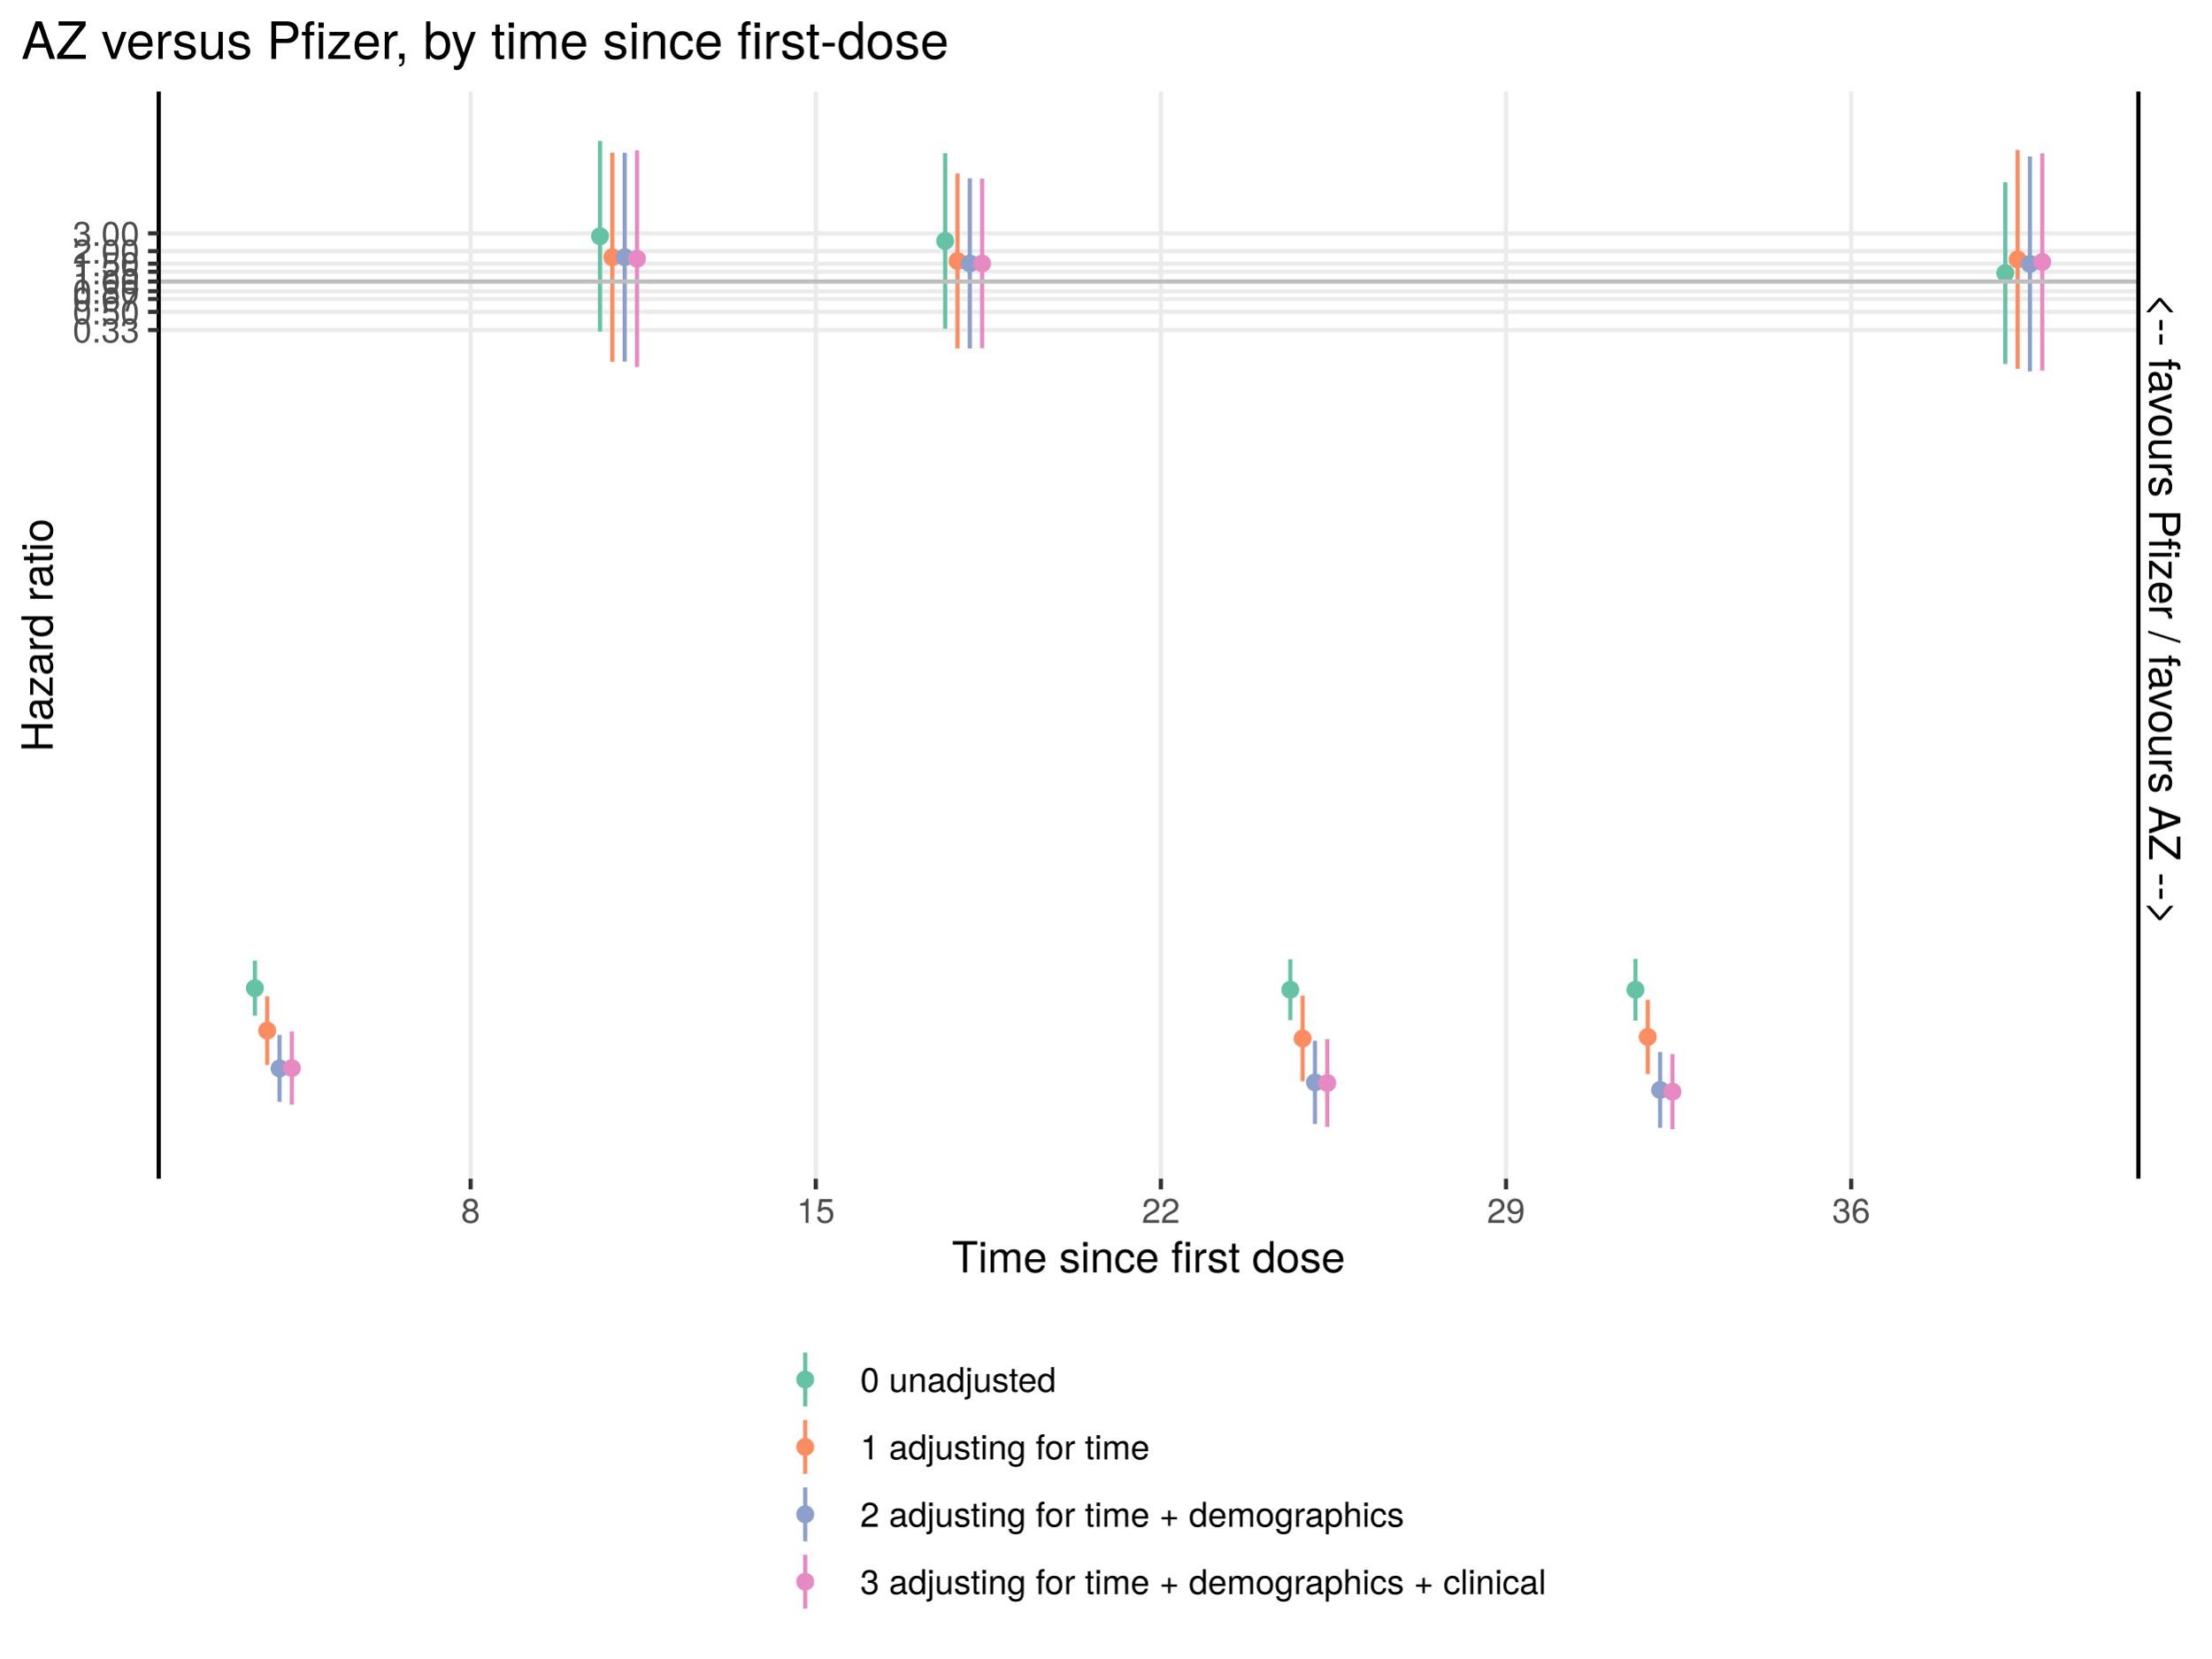
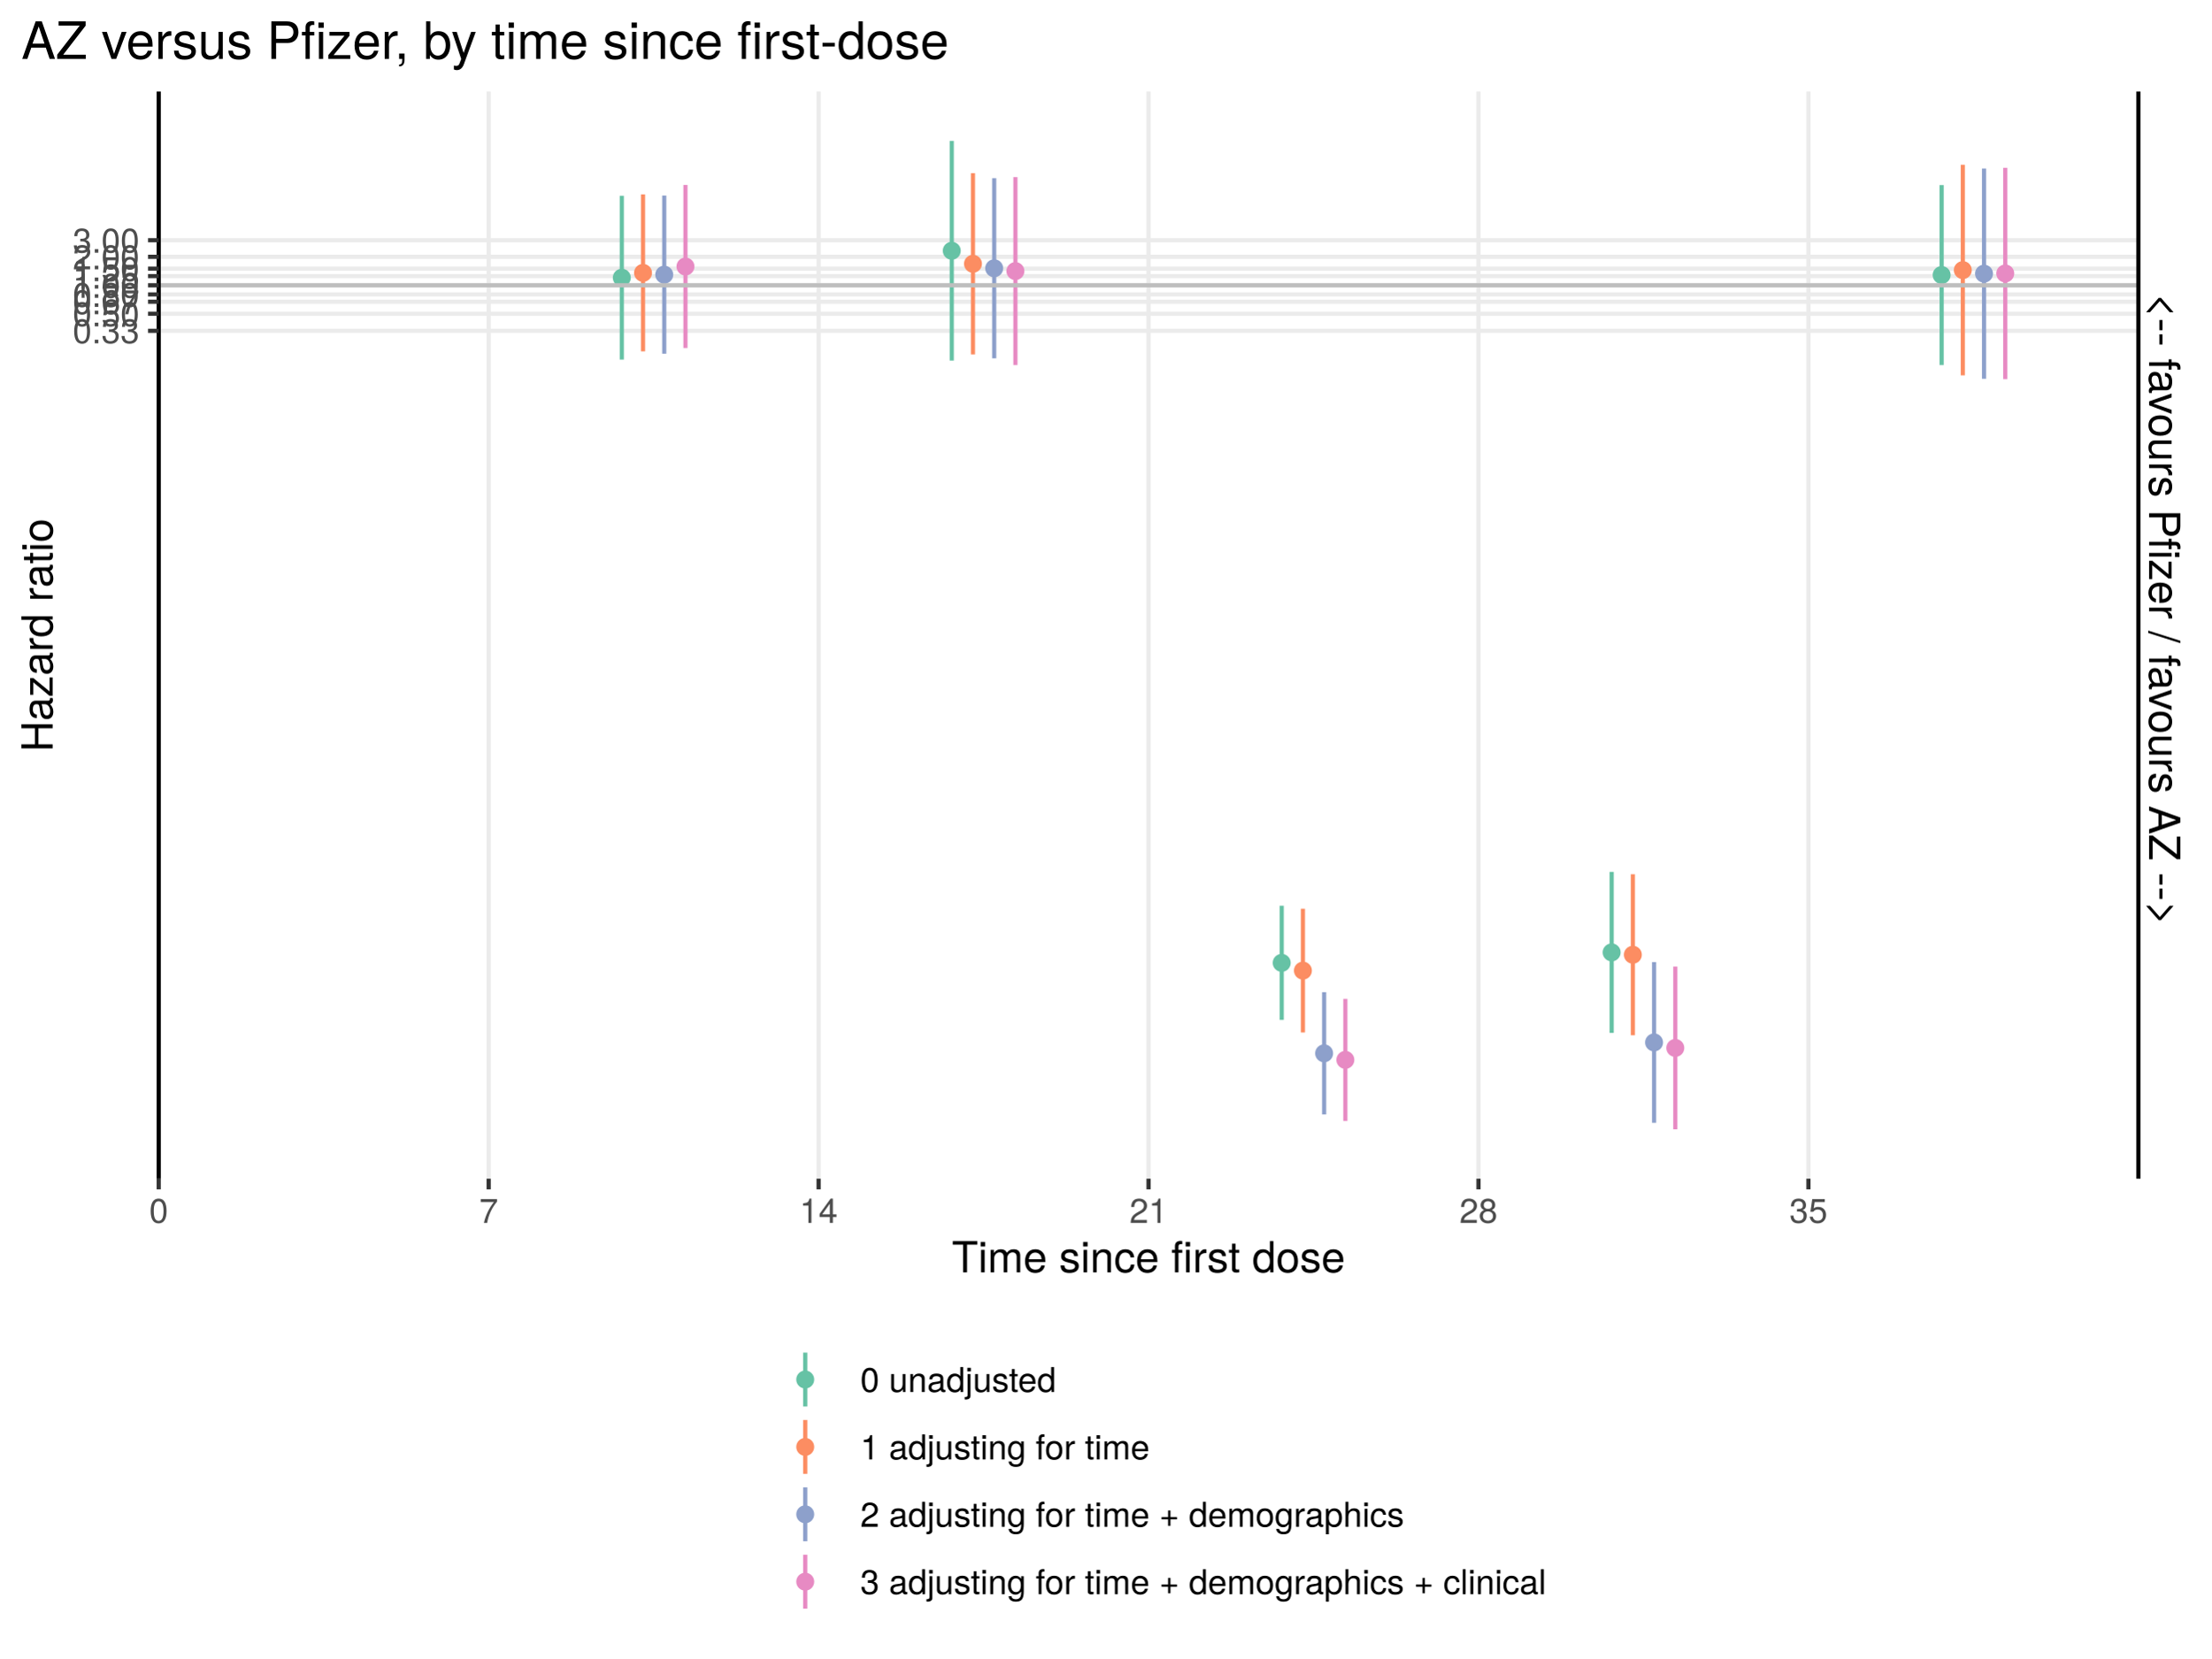
<svg xmlns="http://www.w3.org/2000/svg" viewBox="0 0 566.93 425.20">
  <defs>
    <style type="text/css">
    line, polyline, polygon, path, rect, circle {
      fill: none;
      stroke: #000000;
      stroke-linecap: round;
      stroke-linejoin: round;
      stroke-miterlimit: 10.00;
    }
  </style>
  </defs>
  <rect width="100%" height="100%" style="stroke: none; fill: #FFFFFF;" />
  <rect x="0.00" y="0.00" width="566.93" height="425.20" style="stroke-width: 1.07; stroke: #FFFFFF; fill: #FFFFFF;" />
  <defs>
    <clipPath id="cpNDAuNjl8NTQ4LjI5fDMwMi4yNnwyMy40Ng==">
      <rect x="40.69" y="23.46" width="507.60" height="278.80" />
    </clipPath>
  </defs>
  <rect x="40.69" y="23.46" width="507.60" height="278.80" style="stroke-width: 1.07; stroke: none; fill: #FFFFFF;" clip-path="url(#cpNDAuNjl8NTQ4LjI5fDMwMi4yNnwyMy40Ng==)" />
-   <polyline points="40.69,84.63 548.29,84.63 " style="stroke-width: 1.07; stroke: #EBEBEB; stroke-linecap: butt;" clip-path="url(#cpNDAuNjl8NTQ4LjI5fDMwMi4yNnwyMy40Ng==)" />
-   <polyline points="40.69,79.96 548.29,79.96 " style="stroke-width: 1.07; stroke: #EBEBEB; stroke-linecap: butt;" clip-path="url(#cpNDAuNjl8NTQ4LjI5fDMwMi4yNnwyMy40Ng==)" />
-   <polyline points="40.69,76.68 548.29,76.68 " style="stroke-width: 1.07; stroke: #EBEBEB; stroke-linecap: butt;" clip-path="url(#cpNDAuNjl8NTQ4LjI5fDMwMi4yNnwyMy40Ng==)" />
-   <polyline points="40.69,74.68 548.29,74.68 " style="stroke-width: 1.07; stroke: #EBEBEB; stroke-linecap: butt;" clip-path="url(#cpNDAuNjl8NTQ4LjI5fDMwMi4yNnwyMy40Ng==)" />
-   <polyline points="40.69,72.18 548.29,72.18 " style="stroke-width: 1.07; stroke: #EBEBEB; stroke-linecap: butt;" clip-path="url(#cpNDAuNjl8NTQ4LjI5fDMwMi4yNnwyMy40Ng==)" />
-   <polyline points="40.69,69.67 548.29,69.67 " style="stroke-width: 1.07; stroke: #EBEBEB; stroke-linecap: butt;" clip-path="url(#cpNDAuNjl8NTQ4LjI5fDMwMi4yNnwyMy40Ng==)" />
-   <polyline points="40.69,67.62 548.29,67.62 " style="stroke-width: 1.07; stroke: #EBEBEB; stroke-linecap: butt;" clip-path="url(#cpNDAuNjl8NTQ4LjI5fDMwMi4yNnwyMy40Ng==)" />
-   <polyline points="40.69,64.39 548.29,64.39 " style="stroke-width: 1.07; stroke: #EBEBEB; stroke-linecap: butt;" clip-path="url(#cpNDAuNjl8NTQ4LjI5fDMwMi4yNnwyMy40Ng==)" />
-   <polyline points="40.69,59.84 548.29,59.84 " style="stroke-width: 1.07; stroke: #EBEBEB; stroke-linecap: butt;" clip-path="url(#cpNDAuNjl8NTQ4LjI5fDMwMi4yNnwyMy40Ng==)" />
-   <polyline points="120.66,302.26 120.66,23.46 " style="stroke-width: 1.07; stroke: #EBEBEB; stroke-linecap: butt;" clip-path="url(#cpNDAuNjl8NTQ4LjI5fDMwMi4yNnwyMy40Ng==)" />
-   <polyline points="209.16,302.26 209.16,23.46 " style="stroke-width: 1.07; stroke: #EBEBEB; stroke-linecap: butt;" clip-path="url(#cpNDAuNjl8NTQ4LjI5fDMwMi4yNnwyMy40Ng==)" />
-   <polyline points="297.65,302.26 297.65,23.46 " style="stroke-width: 1.07; stroke: #EBEBEB; stroke-linecap: butt;" clip-path="url(#cpNDAuNjl8NTQ4LjI5fDMwMi4yNnwyMy40Ng==)" />
-   <polyline points="386.15,302.26 386.15,23.46 " style="stroke-width: 1.07; stroke: #EBEBEB; stroke-linecap: butt;" clip-path="url(#cpNDAuNjl8NTQ4LjI5fDMwMi4yNnwyMy40Ng==)" />
-   <polyline points="474.65,302.26 474.65,23.46 " style="stroke-width: 1.07; stroke: #EBEBEB; stroke-linecap: butt;" clip-path="url(#cpNDAuNjl8NTQ4LjI5fDMwMi4yNnwyMy40Ng==)" />
-   <circle cx="65.35" cy="253.40" r="1.95" style="stroke-width: 0.71; stroke: #66C2A5; fill: #66C2A5;" clip-path="url(#cpNDAuNjl8NTQ4LjI5fDMwMi4yNnwyMy40Ng==)" />
-   <circle cx="153.84" cy="60.58" r="1.95" style="stroke-width: 0.71; stroke: #66C2A5; fill: #66C2A5;" clip-path="url(#cpNDAuNjl8NTQ4LjI5fDMwMi4yNnwyMy40Ng==)" />
-   <circle cx="242.34" cy="61.78" r="1.95" style="stroke-width: 0.71; stroke: #66C2A5; fill: #66C2A5;" clip-path="url(#cpNDAuNjl8NTQ4LjI5fDMwMi4yNnwyMy40Ng==)" />
-   <circle cx="330.84" cy="253.80" r="1.95" style="stroke-width: 0.71; stroke: #66C2A5; fill: #66C2A5;" clip-path="url(#cpNDAuNjl8NTQ4LjI5fDMwMi4yNnwyMy40Ng==)" />
-   <circle cx="419.34" cy="253.80" r="1.95" style="stroke-width: 0.71; stroke: #66C2A5; fill: #66C2A5;" clip-path="url(#cpNDAuNjl8NTQ4LjI5fDMwMi4yNnwyMy40Ng==)" />
-   <circle cx="514.16" cy="70.03" r="1.95" style="stroke-width: 0.71; stroke: #66C2A5; fill: #66C2A5;" clip-path="url(#cpNDAuNjl8NTQ4LjI5fDMwMi4yNnwyMy40Ng==)" />
-   <circle cx="68.51" cy="264.29" r="1.95" style="stroke-width: 0.71; stroke: #FC8D62; fill: #FC8D62;" clip-path="url(#cpNDAuNjl8NTQ4LjI5fDMwMi4yNnwyMy40Ng==)" />
-   <circle cx="157.00" cy="65.96" r="1.95" style="stroke-width: 0.71; stroke: #FC8D62; fill: #FC8D62;" clip-path="url(#cpNDAuNjl8NTQ4LjI5fDMwMi4yNnwyMy40Ng==)" />
-   <circle cx="245.50" cy="66.92" r="1.95" style="stroke-width: 0.71; stroke: #FC8D62; fill: #FC8D62;" clip-path="url(#cpNDAuNjl8NTQ4LjI5fDMwMi4yNnwyMy40Ng==)" />
-   <circle cx="334.00" cy="266.31" r="1.95" style="stroke-width: 0.71; stroke: #FC8D62; fill: #FC8D62;" clip-path="url(#cpNDAuNjl8NTQ4LjI5fDMwMi4yNnwyMy40Ng==)" />
-   <circle cx="422.50" cy="265.90" r="1.95" style="stroke-width: 0.71; stroke: #FC8D62; fill: #FC8D62;" clip-path="url(#cpNDAuNjl8NTQ4LjI5fDMwMi4yNnwyMy40Ng==)" />
-   <circle cx="517.32" cy="66.52" r="1.95" style="stroke-width: 0.71; stroke: #FC8D62; fill: #FC8D62;" clip-path="url(#cpNDAuNjl8NTQ4LjI5fDMwMi4yNnwyMy40Ng==)" />
-   <circle cx="71.67" cy="273.98" r="1.95" style="stroke-width: 0.71; stroke: #8DA0CB; fill: #8DA0CB;" clip-path="url(#cpNDAuNjl8NTQ4LjI5fDMwMi4yNnwyMy40Ng==)" />
-   <circle cx="160.17" cy="65.95" r="1.95" style="stroke-width: 0.71; stroke: #8DA0CB; fill: #8DA0CB;" clip-path="url(#cpNDAuNjl8NTQ4LjI5fDMwMi4yNnwyMy40Ng==)" />
-   <circle cx="248.66" cy="67.55" r="1.95" style="stroke-width: 0.71; stroke: #8DA0CB; fill: #8DA0CB;" clip-path="url(#cpNDAuNjl8NTQ4LjI5fDMwMi4yNnwyMy40Ng==)" />
-   <circle cx="337.16" cy="277.56" r="1.95" style="stroke-width: 0.71; stroke: #8DA0CB; fill: #8DA0CB;" clip-path="url(#cpNDAuNjl8NTQ4LjI5fDMwMi4yNnwyMy40Ng==)" />
-   <circle cx="425.66" cy="279.50" r="1.95" style="stroke-width: 0.71; stroke: #8DA0CB; fill: #8DA0CB;" clip-path="url(#cpNDAuNjl8NTQ4LjI5fDMwMi4yNnwyMy40Ng==)" />
-   <circle cx="520.48" cy="67.67" r="1.95" style="stroke-width: 0.71; stroke: #8DA0CB; fill: #8DA0CB;" clip-path="url(#cpNDAuNjl8NTQ4LjI5fDMwMi4yNnwyMy40Ng==)" />
-   <circle cx="74.83" cy="273.91" r="1.95" style="stroke-width: 0.71; stroke: #E78AC3; fill: #E78AC3;" clip-path="url(#cpNDAuNjl8NTQ4LjI5fDMwMi4yNnwyMy40Ng==)" />
-   <circle cx="163.33" cy="66.33" r="1.95" style="stroke-width: 0.71; stroke: #E78AC3; fill: #E78AC3;" clip-path="url(#cpNDAuNjl8NTQ4LjI5fDMwMi4yNnwyMy40Ng==)" />
-   <circle cx="251.82" cy="67.56" r="1.95" style="stroke-width: 0.71; stroke: #E78AC3; fill: #E78AC3;" clip-path="url(#cpNDAuNjl8NTQ4LjI5fDMwMi4yNnwyMy40Ng==)" />
-   <circle cx="340.32" cy="277.73" r="1.95" style="stroke-width: 0.71; stroke: #E78AC3; fill: #E78AC3;" clip-path="url(#cpNDAuNjl8NTQ4LjI5fDMwMi4yNnwyMy40Ng==)" />
-   <circle cx="428.82" cy="279.95" r="1.95" style="stroke-width: 0.71; stroke: #E78AC3; fill: #E78AC3;" clip-path="url(#cpNDAuNjl8NTQ4LjI5fDMwMi4yNnwyMy40Ng==)" />
-   <circle cx="523.64" cy="67.18" r="1.95" style="stroke-width: 0.71; stroke: #E78AC3; fill: #E78AC3;" clip-path="url(#cpNDAuNjl8NTQ4LjI5fDMwMi4yNnwyMy40Ng==)" />
-   <line x1="65.35" y1="260.47" x2="65.35" y2="246.34" style="stroke-width: 1.07; stroke: #66C2A5; stroke-linecap: butt;" clip-path="url(#cpNDAuNjl8NTQ4LjI5fDMwMi4yNnwyMy40Ng==)" />
-   <line x1="153.84" y1="85.03" x2="153.84" y2="36.13" style="stroke-width: 1.07; stroke: #66C2A5; stroke-linecap: butt;" clip-path="url(#cpNDAuNjl8NTQ4LjI5fDMwMi4yNnwyMy40Ng==)" />
-   <line x1="242.34" y1="84.28" x2="242.34" y2="39.28" style="stroke-width: 1.07; stroke: #66C2A5; stroke-linecap: butt;" clip-path="url(#cpNDAuNjl8NTQ4LjI5fDMwMi4yNnwyMy40Ng==)" />
-   <line x1="330.84" y1="261.62" x2="330.84" y2="245.98" style="stroke-width: 1.07; stroke: #66C2A5; stroke-linecap: butt;" clip-path="url(#cpNDAuNjl8NTQ4LjI5fDMwMi4yNnwyMy40Ng==)" />
-   <line x1="419.34" y1="261.73" x2="419.34" y2="245.88" style="stroke-width: 1.07; stroke: #66C2A5; stroke-linecap: butt;" clip-path="url(#cpNDAuNjl8NTQ4LjI5fDMwMi4yNnwyMy40Ng==)" />
-   <line x1="514.16" y1="93.34" x2="514.16" y2="46.72" style="stroke-width: 1.07; stroke: #66C2A5; stroke-linecap: butt;" clip-path="url(#cpNDAuNjl8NTQ4LjI5fDMwMi4yNnwyMy40Ng==)" />
-   <line x1="68.51" y1="273.11" x2="68.51" y2="255.47" style="stroke-width: 1.07; stroke: #FC8D62; stroke-linecap: butt;" clip-path="url(#cpNDAuNjl8NTQ4LjI5fDMwMi4yNnwyMy40Ng==)" />
-   <line x1="157.00" y1="92.78" x2="157.00" y2="39.14" style="stroke-width: 1.07; stroke: #FC8D62; stroke-linecap: butt;" clip-path="url(#cpNDAuNjl8NTQ4LjI5fDMwMi4yNnwyMy40Ng==)" />
-   <line x1="245.50" y1="89.35" x2="245.50" y2="44.48" style="stroke-width: 1.07; stroke: #FC8D62; stroke-linecap: butt;" clip-path="url(#cpNDAuNjl8NTQ4LjI5fDMwMi4yNnwyMy40Ng==)" />
-   <line x1="334.00" y1="277.28" x2="334.00" y2="255.34" style="stroke-width: 1.07; stroke: #FC8D62; stroke-linecap: butt;" clip-path="url(#cpNDAuNjl8NTQ4LjI5fDMwMi4yNnwyMy40Ng==)" />
-   <line x1="422.50" y1="275.40" x2="422.50" y2="256.40" style="stroke-width: 1.07; stroke: #FC8D62; stroke-linecap: butt;" clip-path="url(#cpNDAuNjl8NTQ4LjI5fDMwMi4yNnwyMy40Ng==)" />
-   <line x1="517.32" y1="94.59" x2="517.32" y2="38.46" style="stroke-width: 1.07; stroke: #FC8D62; stroke-linecap: butt;" clip-path="url(#cpNDAuNjl8NTQ4LjI5fDMwMi4yNnwyMy40Ng==)" />
-   <line x1="71.67" y1="282.55" x2="71.67" y2="265.40" style="stroke-width: 1.07; stroke: #8DA0CB; stroke-linecap: butt;" clip-path="url(#cpNDAuNjl8NTQ4LjI5fDMwMi4yNnwyMy40Ng==)" />
-   <line x1="160.17" y1="92.72" x2="160.17" y2="39.17" style="stroke-width: 1.07; stroke: #8DA0CB; stroke-linecap: butt;" clip-path="url(#cpNDAuNjl8NTQ4LjI5fDMwMi4yNnwyMy40Ng==)" />
-   <line x1="248.66" y1="89.36" x2="248.66" y2="45.74" style="stroke-width: 1.07; stroke: #8DA0CB; stroke-linecap: butt;" clip-path="url(#cpNDAuNjl8NTQ4LjI5fDMwMi4yNnwyMy40Ng==)" />
-   <line x1="337.16" y1="288.22" x2="337.16" y2="266.90" style="stroke-width: 1.07; stroke: #8DA0CB; stroke-linecap: butt;" clip-path="url(#cpNDAuNjl8NTQ4LjI5fDMwMi4yNnwyMy40Ng==)" />
-   <line x1="425.66" y1="289.23" x2="425.66" y2="269.77" style="stroke-width: 1.07; stroke: #8DA0CB; stroke-linecap: butt;" clip-path="url(#cpNDAuNjl8NTQ4LjI5fDMwMi4yNnwyMy40Ng==)" />
-   <line x1="520.48" y1="95.23" x2="520.48" y2="40.12" style="stroke-width: 1.07; stroke: #8DA0CB; stroke-linecap: butt;" clip-path="url(#cpNDAuNjl8NTQ4LjI5fDMwMi4yNnwyMy40Ng==)" />
-   <line x1="74.83" y1="283.29" x2="74.83" y2="264.52" style="stroke-width: 1.07; stroke: #E78AC3; stroke-linecap: butt;" clip-path="url(#cpNDAuNjl8NTQ4LjI5fDMwMi4yNnwyMy40Ng==)" />
-   <line x1="163.33" y1="94.10" x2="163.33" y2="38.55" style="stroke-width: 1.07; stroke: #E78AC3; stroke-linecap: butt;" clip-path="url(#cpNDAuNjl8NTQ4LjI5fDMwMi4yNnwyMy40Ng==)" />
-   <line x1="251.82" y1="89.30" x2="251.82" y2="45.83" style="stroke-width: 1.07; stroke: #E78AC3; stroke-linecap: butt;" clip-path="url(#cpNDAuNjl8NTQ4LjI5fDMwMi4yNnwyMy40Ng==)" />
-   <line x1="340.32" y1="288.99" x2="340.32" y2="266.47" style="stroke-width: 1.07; stroke: #E78AC3; stroke-linecap: butt;" clip-path="url(#cpNDAuNjl8NTQ4LjI5fDMwMi4yNnwyMy40Ng==)" />
-   <line x1="428.82" y1="289.59" x2="428.82" y2="270.31" style="stroke-width: 1.07; stroke: #E78AC3; stroke-linecap: butt;" clip-path="url(#cpNDAuNjl8NTQ4LjI5fDMwMi4yNnwyMy40Ng==)" />
-   <line x1="523.64" y1="95.05" x2="523.64" y2="39.30" style="stroke-width: 1.07; stroke: #E78AC3; stroke-linecap: butt;" clip-path="url(#cpNDAuNjl8NTQ4LjI5fDMwMi4yNnwyMy40Ng==)" />
-   <line x1="40.69" y1="72.18" x2="548.29" y2="72.18" style="stroke-width: 1.07; stroke: #BEBEBE; stroke-linecap: butt;" clip-path="url(#cpNDAuNjl8NTQ4LjI5fDMwMi4yNnwyMy40Ng==)" />
+   <polyline points="40.69,84.83 548.29,84.83 " style="stroke-width: 1.07; stroke: #EBEBEB; stroke-linecap: butt;" clip-path="url(#cpNDAuNjl8NTQ4LjI5fDMwMi4yNnwyMy40Ng==)" />
+   <polyline points="40.69,80.45 548.29,80.45 " style="stroke-width: 1.07; stroke: #EBEBEB; stroke-linecap: butt;" clip-path="url(#cpNDAuNjl8NTQ4LjI5fDMwMi4yNnwyMy40Ng==)" />
+   <polyline points="40.69,77.37 548.29,77.37 " style="stroke-width: 1.07; stroke: #EBEBEB; stroke-linecap: butt;" clip-path="url(#cpNDAuNjl8NTQ4LjI5fDMwMi4yNnwyMy40Ng==)" />
+   <polyline points="40.69,75.50 548.29,75.50 " style="stroke-width: 1.07; stroke: #EBEBEB; stroke-linecap: butt;" clip-path="url(#cpNDAuNjl8NTQ4LjI5fDMwMi4yNnwyMy40Ng==)" />
+   <polyline points="40.69,73.15 548.29,73.15 " style="stroke-width: 1.07; stroke: #EBEBEB; stroke-linecap: butt;" clip-path="url(#cpNDAuNjl8NTQ4LjI5fDMwMi4yNnwyMy40Ng==)" />
+   <polyline points="40.69,70.80 548.29,70.80 " style="stroke-width: 1.07; stroke: #EBEBEB; stroke-linecap: butt;" clip-path="url(#cpNDAuNjl8NTQ4LjI5fDMwMi4yNnwyMy40Ng==)" />
+   <polyline points="40.69,68.88 548.29,68.88 " style="stroke-width: 1.07; stroke: #EBEBEB; stroke-linecap: butt;" clip-path="url(#cpNDAuNjl8NTQ4LjI5fDMwMi4yNnwyMy40Ng==)" />
+   <polyline points="40.69,65.85 548.29,65.85 " style="stroke-width: 1.07; stroke: #EBEBEB; stroke-linecap: butt;" clip-path="url(#cpNDAuNjl8NTQ4LjI5fDMwMi4yNnwyMy40Ng==)" />
+   <polyline points="40.69,61.59 548.29,61.59 " style="stroke-width: 1.07; stroke: #EBEBEB; stroke-linecap: butt;" clip-path="url(#cpNDAuNjl8NTQ4LjI5fDMwMi4yNnwyMy40Ng==)" />
+   <polyline points="40.69,302.26 40.69,23.46 " style="stroke-width: 1.07; stroke: #EBEBEB; stroke-linecap: butt;" clip-path="url(#cpNDAuNjl8NTQ4LjI5fDMwMi4yNnwyMy40Ng==)" />
+   <polyline points="125.29,302.26 125.29,23.46 " style="stroke-width: 1.07; stroke: #EBEBEB; stroke-linecap: butt;" clip-path="url(#cpNDAuNjl8NTQ4LjI5fDMwMi4yNnwyMy40Ng==)" />
+   <polyline points="209.89,302.26 209.89,23.46 " style="stroke-width: 1.07; stroke: #EBEBEB; stroke-linecap: butt;" clip-path="url(#cpNDAuNjl8NTQ4LjI5fDMwMi4yNnwyMy40Ng==)" />
+   <polyline points="294.49,302.26 294.49,23.46 " style="stroke-width: 1.07; stroke: #EBEBEB; stroke-linecap: butt;" clip-path="url(#cpNDAuNjl8NTQ4LjI5fDMwMi4yNnwyMy40Ng==)" />
+   <polyline points="379.09,302.26 379.09,23.46 " style="stroke-width: 1.07; stroke: #EBEBEB; stroke-linecap: butt;" clip-path="url(#cpNDAuNjl8NTQ4LjI5fDMwMi4yNnwyMy40Ng==)" />
+   <polyline points="463.69,302.26 463.69,23.46 " style="stroke-width: 1.07; stroke: #EBEBEB; stroke-linecap: butt;" clip-path="url(#cpNDAuNjl8NTQ4LjI5fDMwMi4yNnwyMy40Ng==)" />
+   <circle cx="159.43" cy="71.21" r="1.95" style="stroke-width: 0.71; stroke: #66C2A5; fill: #66C2A5;" clip-path="url(#cpNDAuNjl8NTQ4LjI5fDMwMi4yNnwyMy40Ng==)" />
+   <circle cx="244.03" cy="64.30" r="1.95" style="stroke-width: 0.71; stroke: #66C2A5; fill: #66C2A5;" clip-path="url(#cpNDAuNjl8NTQ4LjI5fDMwMi4yNnwyMy40Ng==)" />
+   <circle cx="328.63" cy="246.91" r="1.95" style="stroke-width: 0.71; stroke: #66C2A5; fill: #66C2A5;" clip-path="url(#cpNDAuNjl8NTQ4LjI5fDMwMi4yNnwyMy40Ng==)" />
+   <circle cx="413.23" cy="244.23" r="1.95" style="stroke-width: 0.71; stroke: #66C2A5; fill: #66C2A5;" clip-path="url(#cpNDAuNjl8NTQ4LjI5fDMwMi4yNnwyMy40Ng==)" />
+   <circle cx="497.84" cy="70.52" r="1.95" style="stroke-width: 0.71; stroke: #66C2A5; fill: #66C2A5;" clip-path="url(#cpNDAuNjl8NTQ4LjI5fDMwMi4yNnwyMy40Ng==)" />
+   <circle cx="164.87" cy="69.97" r="1.95" style="stroke-width: 0.71; stroke: #FC8D62; fill: #FC8D62;" clip-path="url(#cpNDAuNjl8NTQ4LjI5fDMwMi4yNnwyMy40Ng==)" />
+   <circle cx="249.47" cy="67.64" r="1.95" style="stroke-width: 0.71; stroke: #FC8D62; fill: #FC8D62;" clip-path="url(#cpNDAuNjl8NTQ4LjI5fDMwMi4yNnwyMy40Ng==)" />
+   <circle cx="334.07" cy="248.90" r="1.95" style="stroke-width: 0.71; stroke: #FC8D62; fill: #FC8D62;" clip-path="url(#cpNDAuNjl8NTQ4LjI5fDMwMi4yNnwyMy40Ng==)" />
+   <circle cx="418.67" cy="244.83" r="1.95" style="stroke-width: 0.71; stroke: #FC8D62; fill: #FC8D62;" clip-path="url(#cpNDAuNjl8NTQ4LjI5fDMwMi4yNnwyMy40Ng==)" />
+   <circle cx="503.27" cy="69.26" r="1.95" style="stroke-width: 0.71; stroke: #FC8D62; fill: #FC8D62;" clip-path="url(#cpNDAuNjl8NTQ4LjI5fDMwMi4yNnwyMy40Ng==)" />
+   <circle cx="170.31" cy="70.43" r="1.95" style="stroke-width: 0.71; stroke: #8DA0CB; fill: #8DA0CB;" clip-path="url(#cpNDAuNjl8NTQ4LjI5fDMwMi4yNnwyMy40Ng==)" />
+   <circle cx="254.91" cy="68.79" r="1.95" style="stroke-width: 0.71; stroke: #8DA0CB; fill: #8DA0CB;" clip-path="url(#cpNDAuNjl8NTQ4LjI5fDMwMi4yNnwyMy40Ng==)" />
+   <circle cx="339.51" cy="270.11" r="1.95" style="stroke-width: 0.71; stroke: #8DA0CB; fill: #8DA0CB;" clip-path="url(#cpNDAuNjl8NTQ4LjI5fDMwMi4yNnwyMy40Ng==)" />
+   <circle cx="424.11" cy="267.32" r="1.95" style="stroke-width: 0.71; stroke: #8DA0CB; fill: #8DA0CB;" clip-path="url(#cpNDAuNjl8NTQ4LjI5fDMwMi4yNnwyMy40Ng==)" />
+   <circle cx="508.71" cy="70.17" r="1.95" style="stroke-width: 0.71; stroke: #8DA0CB; fill: #8DA0CB;" clip-path="url(#cpNDAuNjl8NTQ4LjI5fDMwMi4yNnwyMy40Ng==)" />
+   <circle cx="175.75" cy="68.34" r="1.95" style="stroke-width: 0.71; stroke: #E78AC3; fill: #E78AC3;" clip-path="url(#cpNDAuNjl8NTQ4LjI5fDMwMi4yNnwyMy40Ng==)" />
+   <circle cx="260.35" cy="69.51" r="1.95" style="stroke-width: 0.71; stroke: #E78AC3; fill: #E78AC3;" clip-path="url(#cpNDAuNjl8NTQ4LjI5fDMwMi4yNnwyMy40Ng==)" />
+   <circle cx="344.95" cy="271.79" r="1.95" style="stroke-width: 0.71; stroke: #E78AC3; fill: #E78AC3;" clip-path="url(#cpNDAuNjl8NTQ4LjI5fDMwMi4yNnwyMy40Ng==)" />
+   <circle cx="429.55" cy="268.73" r="1.95" style="stroke-width: 0.71; stroke: #E78AC3; fill: #E78AC3;" clip-path="url(#cpNDAuNjl8NTQ4LjI5fDMwMi4yNnwyMy40Ng==)" />
+   <circle cx="514.15" cy="70.12" r="1.95" style="stroke-width: 0.71; stroke: #E78AC3; fill: #E78AC3;" clip-path="url(#cpNDAuNjl8NTQ4LjI5fDMwMi4yNnwyMy40Ng==)" />
+   <line x1="159.43" y1="92.21" x2="159.43" y2="50.21" style="stroke-width: 1.07; stroke: #66C2A5; stroke-linecap: butt;" clip-path="url(#cpNDAuNjl8NTQ4LjI5fDMwMi4yNnwyMy40Ng==)" />
+   <line x1="244.03" y1="92.47" x2="244.03" y2="36.13" style="stroke-width: 1.07; stroke: #66C2A5; stroke-linecap: butt;" clip-path="url(#cpNDAuNjl8NTQ4LjI5fDMwMi4yNnwyMy40Ng==)" />
+   <line x1="328.63" y1="261.54" x2="328.63" y2="232.27" style="stroke-width: 1.07; stroke: #66C2A5; stroke-linecap: butt;" clip-path="url(#cpNDAuNjl8NTQ4LjI5fDMwMi4yNnwyMy40Ng==)" />
+   <line x1="413.23" y1="264.87" x2="413.23" y2="223.60" style="stroke-width: 1.07; stroke: #66C2A5; stroke-linecap: butt;" clip-path="url(#cpNDAuNjl8NTQ4LjI5fDMwMi4yNnwyMy40Ng==)" />
+   <line x1="497.84" y1="93.60" x2="497.84" y2="47.45" style="stroke-width: 1.07; stroke: #66C2A5; stroke-linecap: butt;" clip-path="url(#cpNDAuNjl8NTQ4LjI5fDMwMi4yNnwyMy40Ng==)" />
+   <line x1="164.87" y1="90.10" x2="164.87" y2="49.84" style="stroke-width: 1.07; stroke: #FC8D62; stroke-linecap: butt;" clip-path="url(#cpNDAuNjl8NTQ4LjI5fDMwMi4yNnwyMy40Ng==)" />
+   <line x1="249.47" y1="90.87" x2="249.47" y2="44.40" style="stroke-width: 1.07; stroke: #FC8D62; stroke-linecap: butt;" clip-path="url(#cpNDAuNjl8NTQ4LjI5fDMwMi4yNnwyMy40Ng==)" />
+   <line x1="334.07" y1="264.77" x2="334.07" y2="233.03" style="stroke-width: 1.07; stroke: #FC8D62; stroke-linecap: butt;" clip-path="url(#cpNDAuNjl8NTQ4LjI5fDMwMi4yNnwyMy40Ng==)" />
+   <line x1="418.67" y1="265.47" x2="418.67" y2="224.19" style="stroke-width: 1.07; stroke: #FC8D62; stroke-linecap: butt;" clip-path="url(#cpNDAuNjl8NTQ4LjI5fDMwMi4yNnwyMy40Ng==)" />
+   <line x1="503.27" y1="96.25" x2="503.27" y2="42.26" style="stroke-width: 1.07; stroke: #FC8D62; stroke-linecap: butt;" clip-path="url(#cpNDAuNjl8NTQ4LjI5fDMwMi4yNnwyMy40Ng==)" />
+   <line x1="170.31" y1="90.70" x2="170.31" y2="50.15" style="stroke-width: 1.07; stroke: #8DA0CB; stroke-linecap: butt;" clip-path="url(#cpNDAuNjl8NTQ4LjI5fDMwMi4yNnwyMy40Ng==)" />
+   <line x1="254.91" y1="91.89" x2="254.91" y2="45.69" style="stroke-width: 1.07; stroke: #8DA0CB; stroke-linecap: butt;" clip-path="url(#cpNDAuNjl8NTQ4LjI5fDMwMi4yNnwyMy40Ng==)" />
+   <line x1="339.51" y1="285.78" x2="339.51" y2="254.44" style="stroke-width: 1.07; stroke: #8DA0CB; stroke-linecap: butt;" clip-path="url(#cpNDAuNjl8NTQ4LjI5fDMwMi4yNnwyMy40Ng==)" />
+   <line x1="424.11" y1="287.92" x2="424.11" y2="246.71" style="stroke-width: 1.07; stroke: #8DA0CB; stroke-linecap: butt;" clip-path="url(#cpNDAuNjl8NTQ4LjI5fDMwMi4yNnwyMy40Ng==)" />
+   <line x1="508.71" y1="97.14" x2="508.71" y2="43.20" style="stroke-width: 1.07; stroke: #8DA0CB; stroke-linecap: butt;" clip-path="url(#cpNDAuNjl8NTQ4LjI5fDMwMi4yNnwyMy40Ng==)" />
+   <line x1="175.75" y1="89.24" x2="175.75" y2="47.43" style="stroke-width: 1.07; stroke: #E78AC3; stroke-linecap: butt;" clip-path="url(#cpNDAuNjl8NTQ4LjI5fDMwMi4yNnwyMy40Ng==)" />
+   <line x1="260.35" y1="93.60" x2="260.35" y2="45.41" style="stroke-width: 1.07; stroke: #E78AC3; stroke-linecap: butt;" clip-path="url(#cpNDAuNjl8NTQ4LjI5fDMwMi4yNnwyMy40Ng==)" />
+   <line x1="344.95" y1="287.45" x2="344.95" y2="256.14" style="stroke-width: 1.07; stroke: #E78AC3; stroke-linecap: butt;" clip-path="url(#cpNDAuNjl8NTQ4LjI5fDMwMi4yNnwyMy40Ng==)" />
+   <line x1="429.55" y1="289.59" x2="429.55" y2="247.88" style="stroke-width: 1.07; stroke: #E78AC3; stroke-linecap: butt;" clip-path="url(#cpNDAuNjl8NTQ4LjI5fDMwMi4yNnwyMy40Ng==)" />
+   <line x1="514.15" y1="97.21" x2="514.15" y2="43.03" style="stroke-width: 1.07; stroke: #E78AC3; stroke-linecap: butt;" clip-path="url(#cpNDAuNjl8NTQ4LjI5fDMwMi4yNnwyMy40Ng==)" />
+   <line x1="40.69" y1="73.15" x2="548.29" y2="73.15" style="stroke-width: 1.07; stroke: #BEBEBE; stroke-linecap: butt;" clip-path="url(#cpNDAuNjl8NTQ4LjI5fDMwMi4yNnwyMy40Ng==)" />
  <defs>
    <clipPath id="cpMC4wMHw1NjYuOTN8NDI1LjIwfDAuMDA=">
      <rect x="0.00" y="0.00" width="566.93" height="425.20" />
    </clipPath>
  </defs>
  <polyline points="40.69,302.26 40.69,23.46 " style="stroke-width: 1.07; stroke-linecap: butt;" clip-path="url(#cpMC4wMHw1NjYuOTN8NDI1LjIwfDAuMDA=)" />
  <g clip-path="url(#cpMC4wMHw1NjYuOTN8NDI1LjIwfDAuMDA=)">
-     <text x="18.64" y="87.84" style="font-size: 8.80px; fill: #4D4D4D; font-family: TeX Gyre Heros;" textLength="17.12px" lengthAdjust="spacingAndGlyphs">0.33</text>
+     <text x="18.64" y="88.03" style="font-size: 8.80px; fill: #4D4D4D; font-family: TeX Gyre Heros;" textLength="17.12px" lengthAdjust="spacingAndGlyphs">0.33</text>
  </g>
  <g clip-path="url(#cpMC4wMHw1NjYuOTN8NDI1LjIwfDAuMDA=)">
-     <text x="18.64" y="83.17" style="font-size: 8.80px; fill: #4D4D4D; font-family: TeX Gyre Heros;" textLength="17.12px" lengthAdjust="spacingAndGlyphs">0.50</text>
+     <text x="18.64" y="83.66" style="font-size: 8.80px; fill: #4D4D4D; font-family: TeX Gyre Heros;" textLength="17.12px" lengthAdjust="spacingAndGlyphs">0.50</text>
  </g>
  <g clip-path="url(#cpMC4wMHw1NjYuOTN8NDI1LjIwfDAuMDA=)">
-     <text x="18.64" y="79.88" style="font-size: 8.80px; fill: #4D4D4D; font-family: TeX Gyre Heros;" textLength="17.12px" lengthAdjust="spacingAndGlyphs">0.67</text>
+     <text x="18.64" y="80.58" style="font-size: 8.80px; fill: #4D4D4D; font-family: TeX Gyre Heros;" textLength="17.12px" lengthAdjust="spacingAndGlyphs">0.67</text>
  </g>
  <g clip-path="url(#cpMC4wMHw1NjYuOTN8NDI1LjIwfDAuMDA=)">
-     <text x="18.64" y="77.89" style="font-size: 8.80px; fill: #4D4D4D; font-family: TeX Gyre Heros;" textLength="17.12px" lengthAdjust="spacingAndGlyphs">0.80</text>
+     <text x="18.64" y="78.71" style="font-size: 8.80px; fill: #4D4D4D; font-family: TeX Gyre Heros;" textLength="17.12px" lengthAdjust="spacingAndGlyphs">0.80</text>
  </g>
  <g clip-path="url(#cpMC4wMHw1NjYuOTN8NDI1LjIwfDAuMDA=)">
-     <text x="18.64" y="75.38" style="font-size: 8.80px; fill: #4D4D4D; font-family: TeX Gyre Heros;" textLength="17.12px" lengthAdjust="spacingAndGlyphs">1.00</text>
+     <text x="18.64" y="76.36" style="font-size: 8.80px; fill: #4D4D4D; font-family: TeX Gyre Heros;" textLength="17.12px" lengthAdjust="spacingAndGlyphs">1.00</text>
  </g>
  <g clip-path="url(#cpMC4wMHw1NjYuOTN8NDI1LjIwfDAuMDA=)">
-     <text x="18.64" y="72.88" style="font-size: 8.80px; fill: #4D4D4D; font-family: TeX Gyre Heros;" textLength="17.12px" lengthAdjust="spacingAndGlyphs">1.25</text>
+     <text x="18.64" y="74.01" style="font-size: 8.80px; fill: #4D4D4D; font-family: TeX Gyre Heros;" textLength="17.12px" lengthAdjust="spacingAndGlyphs">1.25</text>
  </g>
  <g clip-path="url(#cpMC4wMHw1NjYuOTN8NDI1LjIwfDAuMDA=)">
-     <text x="18.64" y="70.83" style="font-size: 8.80px; fill: #4D4D4D; font-family: TeX Gyre Heros;" textLength="17.12px" lengthAdjust="spacingAndGlyphs">1.50</text>
+     <text x="18.64" y="72.09" style="font-size: 8.80px; fill: #4D4D4D; font-family: TeX Gyre Heros;" textLength="17.12px" lengthAdjust="spacingAndGlyphs">1.50</text>
  </g>
  <g clip-path="url(#cpMC4wMHw1NjYuOTN8NDI1LjIwfDAuMDA=)">
-     <text x="18.64" y="67.60" style="font-size: 8.80px; fill: #4D4D4D; font-family: TeX Gyre Heros;" textLength="17.12px" lengthAdjust="spacingAndGlyphs">2.00</text>
+     <text x="18.64" y="69.06" style="font-size: 8.80px; fill: #4D4D4D; font-family: TeX Gyre Heros;" textLength="17.12px" lengthAdjust="spacingAndGlyphs">2.00</text>
  </g>
  <g clip-path="url(#cpMC4wMHw1NjYuOTN8NDI1LjIwfDAuMDA=)">
-     <text x="18.64" y="63.04" style="font-size: 8.80px; fill: #4D4D4D; font-family: TeX Gyre Heros;" textLength="17.12px" lengthAdjust="spacingAndGlyphs">3.00</text>
+     <text x="18.64" y="64.79" style="font-size: 8.80px; fill: #4D4D4D; font-family: TeX Gyre Heros;" textLength="17.12px" lengthAdjust="spacingAndGlyphs">3.00</text>
  </g>
-   <polyline points="37.95,84.63 40.69,84.63 " style="stroke-width: 1.07; stroke: #333333; stroke-linecap: butt;" clip-path="url(#cpMC4wMHw1NjYuOTN8NDI1LjIwfDAuMDA=)" />
-   <polyline points="37.95,79.96 40.69,79.96 " style="stroke-width: 1.07; stroke: #333333; stroke-linecap: butt;" clip-path="url(#cpMC4wMHw1NjYuOTN8NDI1LjIwfDAuMDA=)" />
-   <polyline points="37.95,76.68 40.69,76.68 " style="stroke-width: 1.07; stroke: #333333; stroke-linecap: butt;" clip-path="url(#cpMC4wMHw1NjYuOTN8NDI1LjIwfDAuMDA=)" />
-   <polyline points="37.95,74.68 40.69,74.68 " style="stroke-width: 1.07; stroke: #333333; stroke-linecap: butt;" clip-path="url(#cpMC4wMHw1NjYuOTN8NDI1LjIwfDAuMDA=)" />
-   <polyline points="37.95,72.18 40.69,72.18 " style="stroke-width: 1.07; stroke: #333333; stroke-linecap: butt;" clip-path="url(#cpMC4wMHw1NjYuOTN8NDI1LjIwfDAuMDA=)" />
-   <polyline points="37.95,69.67 40.69,69.67 " style="stroke-width: 1.07; stroke: #333333; stroke-linecap: butt;" clip-path="url(#cpMC4wMHw1NjYuOTN8NDI1LjIwfDAuMDA=)" />
-   <polyline points="37.95,67.62 40.69,67.62 " style="stroke-width: 1.07; stroke: #333333; stroke-linecap: butt;" clip-path="url(#cpMC4wMHw1NjYuOTN8NDI1LjIwfDAuMDA=)" />
-   <polyline points="37.95,64.39 40.69,64.39 " style="stroke-width: 1.07; stroke: #333333; stroke-linecap: butt;" clip-path="url(#cpMC4wMHw1NjYuOTN8NDI1LjIwfDAuMDA=)" />
-   <polyline points="37.95,59.84 40.69,59.84 " style="stroke-width: 1.07; stroke: #333333; stroke-linecap: butt;" clip-path="url(#cpMC4wMHw1NjYuOTN8NDI1LjIwfDAuMDA=)" />
+   <polyline points="37.95,84.83 40.69,84.83 " style="stroke-width: 1.07; stroke: #333333; stroke-linecap: butt;" clip-path="url(#cpMC4wMHw1NjYuOTN8NDI1LjIwfDAuMDA=)" />
+   <polyline points="37.95,80.45 40.69,80.45 " style="stroke-width: 1.07; stroke: #333333; stroke-linecap: butt;" clip-path="url(#cpMC4wMHw1NjYuOTN8NDI1LjIwfDAuMDA=)" />
+   <polyline points="37.95,77.37 40.69,77.37 " style="stroke-width: 1.07; stroke: #333333; stroke-linecap: butt;" clip-path="url(#cpMC4wMHw1NjYuOTN8NDI1LjIwfDAuMDA=)" />
+   <polyline points="37.95,75.50 40.69,75.50 " style="stroke-width: 1.07; stroke: #333333; stroke-linecap: butt;" clip-path="url(#cpMC4wMHw1NjYuOTN8NDI1LjIwfDAuMDA=)" />
+   <polyline points="37.95,73.15 40.69,73.15 " style="stroke-width: 1.07; stroke: #333333; stroke-linecap: butt;" clip-path="url(#cpMC4wMHw1NjYuOTN8NDI1LjIwfDAuMDA=)" />
+   <polyline points="37.95,70.80 40.69,70.80 " style="stroke-width: 1.07; stroke: #333333; stroke-linecap: butt;" clip-path="url(#cpMC4wMHw1NjYuOTN8NDI1LjIwfDAuMDA=)" />
+   <polyline points="37.95,68.88 40.69,68.88 " style="stroke-width: 1.07; stroke: #333333; stroke-linecap: butt;" clip-path="url(#cpMC4wMHw1NjYuOTN8NDI1LjIwfDAuMDA=)" />
+   <polyline points="37.95,65.85 40.69,65.85 " style="stroke-width: 1.07; stroke: #333333; stroke-linecap: butt;" clip-path="url(#cpMC4wMHw1NjYuOTN8NDI1LjIwfDAuMDA=)" />
+   <polyline points="37.95,61.59 40.69,61.59 " style="stroke-width: 1.07; stroke: #333333; stroke-linecap: butt;" clip-path="url(#cpMC4wMHw1NjYuOTN8NDI1LjIwfDAuMDA=)" />
  <polyline points="548.29,302.26 548.29,23.46 " style="stroke-width: 1.07; stroke-linecap: butt;" clip-path="url(#cpMC4wMHw1NjYuOTN8NDI1LjIwfDAuMDA=)" />
-   <polyline points="120.66,305.00 120.66,302.26 " style="stroke-width: 1.07; stroke: #333333; stroke-linecap: butt;" clip-path="url(#cpMC4wMHw1NjYuOTN8NDI1LjIwfDAuMDA=)" />
-   <polyline points="209.16,305.00 209.16,302.26 " style="stroke-width: 1.07; stroke: #333333; stroke-linecap: butt;" clip-path="url(#cpMC4wMHw1NjYuOTN8NDI1LjIwfDAuMDA=)" />
-   <polyline points="297.65,305.00 297.65,302.26 " style="stroke-width: 1.07; stroke: #333333; stroke-linecap: butt;" clip-path="url(#cpMC4wMHw1NjYuOTN8NDI1LjIwfDAuMDA=)" />
-   <polyline points="386.15,305.00 386.15,302.26 " style="stroke-width: 1.07; stroke: #333333; stroke-linecap: butt;" clip-path="url(#cpMC4wMHw1NjYuOTN8NDI1LjIwfDAuMDA=)" />
-   <polyline points="474.65,305.00 474.65,302.26 " style="stroke-width: 1.07; stroke: #333333; stroke-linecap: butt;" clip-path="url(#cpMC4wMHw1NjYuOTN8NDI1LjIwfDAuMDA=)" />
+   <polyline points="40.69,305.00 40.69,302.26 " style="stroke-width: 1.07; stroke: #333333; stroke-linecap: butt;" clip-path="url(#cpMC4wMHw1NjYuOTN8NDI1LjIwfDAuMDA=)" />
+   <polyline points="125.29,305.00 125.29,302.26 " style="stroke-width: 1.07; stroke: #333333; stroke-linecap: butt;" clip-path="url(#cpMC4wMHw1NjYuOTN8NDI1LjIwfDAuMDA=)" />
+   <polyline points="209.89,305.00 209.89,302.26 " style="stroke-width: 1.07; stroke: #333333; stroke-linecap: butt;" clip-path="url(#cpMC4wMHw1NjYuOTN8NDI1LjIwfDAuMDA=)" />
+   <polyline points="294.49,305.00 294.49,302.26 " style="stroke-width: 1.07; stroke: #333333; stroke-linecap: butt;" clip-path="url(#cpMC4wMHw1NjYuOTN8NDI1LjIwfDAuMDA=)" />
+   <polyline points="379.09,305.00 379.09,302.26 " style="stroke-width: 1.07; stroke: #333333; stroke-linecap: butt;" clip-path="url(#cpMC4wMHw1NjYuOTN8NDI1LjIwfDAuMDA=)" />
+   <polyline points="463.69,305.00 463.69,302.26 " style="stroke-width: 1.07; stroke: #333333; stroke-linecap: butt;" clip-path="url(#cpMC4wMHw1NjYuOTN8NDI1LjIwfDAuMDA=)" />
  <g clip-path="url(#cpMC4wMHw1NjYuOTN8NDI1LjIwfDAuMDA=)">
-     <text x="118.21" y="313.60" style="font-size: 8.80px; fill: #4D4D4D; font-family: TeX Gyre Heros;" textLength="4.89px" lengthAdjust="spacingAndGlyphs">8</text>
+     <text x="38.25" y="313.60" style="font-size: 8.80px; fill: #4D4D4D; font-family: TeX Gyre Heros;" textLength="4.89px" lengthAdjust="spacingAndGlyphs">0</text>
  </g>
  <g clip-path="url(#cpMC4wMHw1NjYuOTN8NDI1LjIwfDAuMDA=)">
-     <text x="204.26" y="313.60" style="font-size: 8.80px; fill: #4D4D4D; font-family: TeX Gyre Heros;" textLength="9.79px" lengthAdjust="spacingAndGlyphs">15</text>
+     <text x="122.85" y="313.60" style="font-size: 8.80px; fill: #4D4D4D; font-family: TeX Gyre Heros;" textLength="4.89px" lengthAdjust="spacingAndGlyphs">7</text>
  </g>
  <g clip-path="url(#cpMC4wMHw1NjYuOTN8NDI1LjIwfDAuMDA=)">
-     <text x="292.76" y="313.60" style="font-size: 8.80px; fill: #4D4D4D; font-family: TeX Gyre Heros;" textLength="9.79px" lengthAdjust="spacingAndGlyphs">22</text>
+     <text x="205.00" y="313.60" style="font-size: 8.80px; fill: #4D4D4D; font-family: TeX Gyre Heros;" textLength="9.79px" lengthAdjust="spacingAndGlyphs">14</text>
  </g>
  <g clip-path="url(#cpMC4wMHw1NjYuOTN8NDI1LjIwfDAuMDA=)">
-     <text x="381.26" y="313.60" style="font-size: 8.80px; fill: #4D4D4D; font-family: TeX Gyre Heros;" textLength="9.79px" lengthAdjust="spacingAndGlyphs">29</text>
+     <text x="289.60" y="313.60" style="font-size: 8.80px; fill: #4D4D4D; font-family: TeX Gyre Heros;" textLength="9.79px" lengthAdjust="spacingAndGlyphs">21</text>
  </g>
  <g clip-path="url(#cpMC4wMHw1NjYuOTN8NDI1LjIwfDAuMDA=)">
-     <text x="469.76" y="313.60" style="font-size: 8.80px; fill: #4D4D4D; font-family: TeX Gyre Heros;" textLength="9.79px" lengthAdjust="spacingAndGlyphs">36</text>
+     <text x="374.20" y="313.60" style="font-size: 8.80px; fill: #4D4D4D; font-family: TeX Gyre Heros;" textLength="9.79px" lengthAdjust="spacingAndGlyphs">28</text>
+   </g>
+   <g clip-path="url(#cpMC4wMHw1NjYuOTN8NDI1LjIwfDAuMDA=)">
+     <text x="458.80" y="313.60" style="font-size: 8.80px; fill: #4D4D4D; font-family: TeX Gyre Heros;" textLength="9.79px" lengthAdjust="spacingAndGlyphs">35</text>
  </g>
  <g clip-path="url(#cpMC4wMHw1NjYuOTN8NDI1LjIwfDAuMDA=)">
    <text x="244.06" y="326.28" style="font-size: 11.00px; font-family: TeX Gyre Heros;" textLength="100.86px" lengthAdjust="spacingAndGlyphs">Time since first dose</text>
  </g>
  <g clip-path="url(#cpMC4wMHw1NjYuOTN8NDI1LjIwfDAuMDA=)">
    <text transform="translate(13.50,192.81) rotate(-90)" style="font-size: 11.00px; font-family: TeX Gyre Heros;" textLength="59.91px" lengthAdjust="spacingAndGlyphs">Hazard ratio</text>
  </g>
  <g clip-path="url(#cpMC4wMHw1NjYuOTN8NDI1LjIwfDAuMDA=)">
    <text transform="translate(551.03,75.13) rotate(90)" style="font-size: 11.00px; font-family: TeX Gyre Heros;" textLength="175.45px" lengthAdjust="spacingAndGlyphs">&lt;--  favours Pfizer  /  favours AZ  --&gt;</text>
  </g>
  <rect x="186.86" y="339.64" width="215.27" height="80.08" style="stroke-width: 1.07; stroke: none; fill: #FFFFFF;" clip-path="url(#cpMC4wMHw1NjYuOTN8NDI1LjIwfDAuMDA=)" />
  <rect x="197.82" y="345.12" width="17.28" height="17.28" style="stroke-width: 1.07; stroke: none; fill: #FFFFFF;" clip-path="url(#cpMC4wMHw1NjYuOTN8NDI1LjIwfDAuMDA=)" />
  <circle cx="206.46" cy="353.76" r="1.95" style="stroke-width: 0.71; stroke: #66C2A5; fill: #66C2A5;" clip-path="url(#cpMC4wMHw1NjYuOTN8NDI1LjIwfDAuMDA=)" />
  <line x1="206.46" y1="360.67" x2="206.46" y2="346.85" style="stroke-width: 1.07; stroke: #66C2A5; stroke-linecap: butt;" clip-path="url(#cpMC4wMHw1NjYuOTN8NDI1LjIwfDAuMDA=)" />
  <rect x="197.82" y="362.40" width="17.28" height="17.28" style="stroke-width: 1.07; stroke: none; fill: #FFFFFF;" clip-path="url(#cpMC4wMHw1NjYuOTN8NDI1LjIwfDAuMDA=)" />
  <circle cx="206.46" cy="371.04" r="1.95" style="stroke-width: 0.71; stroke: #FC8D62; fill: #FC8D62;" clip-path="url(#cpMC4wMHw1NjYuOTN8NDI1LjIwfDAuMDA=)" />
  <line x1="206.46" y1="377.95" x2="206.46" y2="364.13" style="stroke-width: 1.07; stroke: #FC8D62; stroke-linecap: butt;" clip-path="url(#cpMC4wMHw1NjYuOTN8NDI1LjIwfDAuMDA=)" />
  <rect x="197.82" y="379.68" width="17.28" height="17.28" style="stroke-width: 1.07; stroke: none; fill: #FFFFFF;" clip-path="url(#cpMC4wMHw1NjYuOTN8NDI1LjIwfDAuMDA=)" />
  <circle cx="206.46" cy="388.32" r="1.95" style="stroke-width: 0.71; stroke: #8DA0CB; fill: #8DA0CB;" clip-path="url(#cpMC4wMHw1NjYuOTN8NDI1LjIwfDAuMDA=)" />
  <line x1="206.46" y1="395.23" x2="206.46" y2="381.41" style="stroke-width: 1.07; stroke: #8DA0CB; stroke-linecap: butt;" clip-path="url(#cpMC4wMHw1NjYuOTN8NDI1LjIwfDAuMDA=)" />
  <rect x="197.82" y="396.96" width="17.28" height="17.28" style="stroke-width: 1.07; stroke: none; fill: #FFFFFF;" clip-path="url(#cpMC4wMHw1NjYuOTN8NDI1LjIwfDAuMDA=)" />
  <circle cx="206.46" cy="405.60" r="1.95" style="stroke-width: 0.71; stroke: #E78AC3; fill: #E78AC3;" clip-path="url(#cpMC4wMHw1NjYuOTN8NDI1LjIwfDAuMDA=)" />
  <line x1="206.46" y1="412.51" x2="206.46" y2="398.69" style="stroke-width: 1.07; stroke: #E78AC3; stroke-linecap: butt;" clip-path="url(#cpMC4wMHw1NjYuOTN8NDI1LjIwfDAuMDA=)" />
  <g clip-path="url(#cpMC4wMHw1NjYuOTN8NDI1LjIwfDAuMDA=)">
    <text x="220.58" y="356.97" style="font-size: 8.80px; font-family: TeX Gyre Heros;" textLength="50.39px" lengthAdjust="spacingAndGlyphs">0 unadjusted</text>
  </g>
  <g clip-path="url(#cpMC4wMHw1NjYuOTN8NDI1LjIwfDAuMDA=)">
    <text x="220.58" y="374.25" style="font-size: 8.80px; font-family: TeX Gyre Heros;" textLength="74.34px" lengthAdjust="spacingAndGlyphs">1 adjusting for time</text>
  </g>
  <g clip-path="url(#cpMC4wMHw1NjYuOTN8NDI1LjIwfDAuMDA=)">
    <text x="220.58" y="391.53" style="font-size: 8.80px; font-family: TeX Gyre Heros;" textLength="139.64px" lengthAdjust="spacingAndGlyphs">2 adjusting for time + demographics</text>
  </g>
  <g clip-path="url(#cpMC4wMHw1NjYuOTN8NDI1LjIwfDAuMDA=)">
    <text x="220.58" y="408.81" style="font-size: 8.80px; font-family: TeX Gyre Heros;" textLength="176.07px" lengthAdjust="spacingAndGlyphs">3 adjusting for time + demographics + clinical</text>
  </g>
  <g clip-path="url(#cpMC4wMHw1NjYuOTN8NDI1LjIwfDAuMDA=)">
    <text x="5.48" y="15.10" style="font-size: 13.20px; font-family: TeX Gyre Heros;" textLength="239.13px" lengthAdjust="spacingAndGlyphs">AZ versus Pfizer, by time since first-dose</text>
  </g>
</svg>
